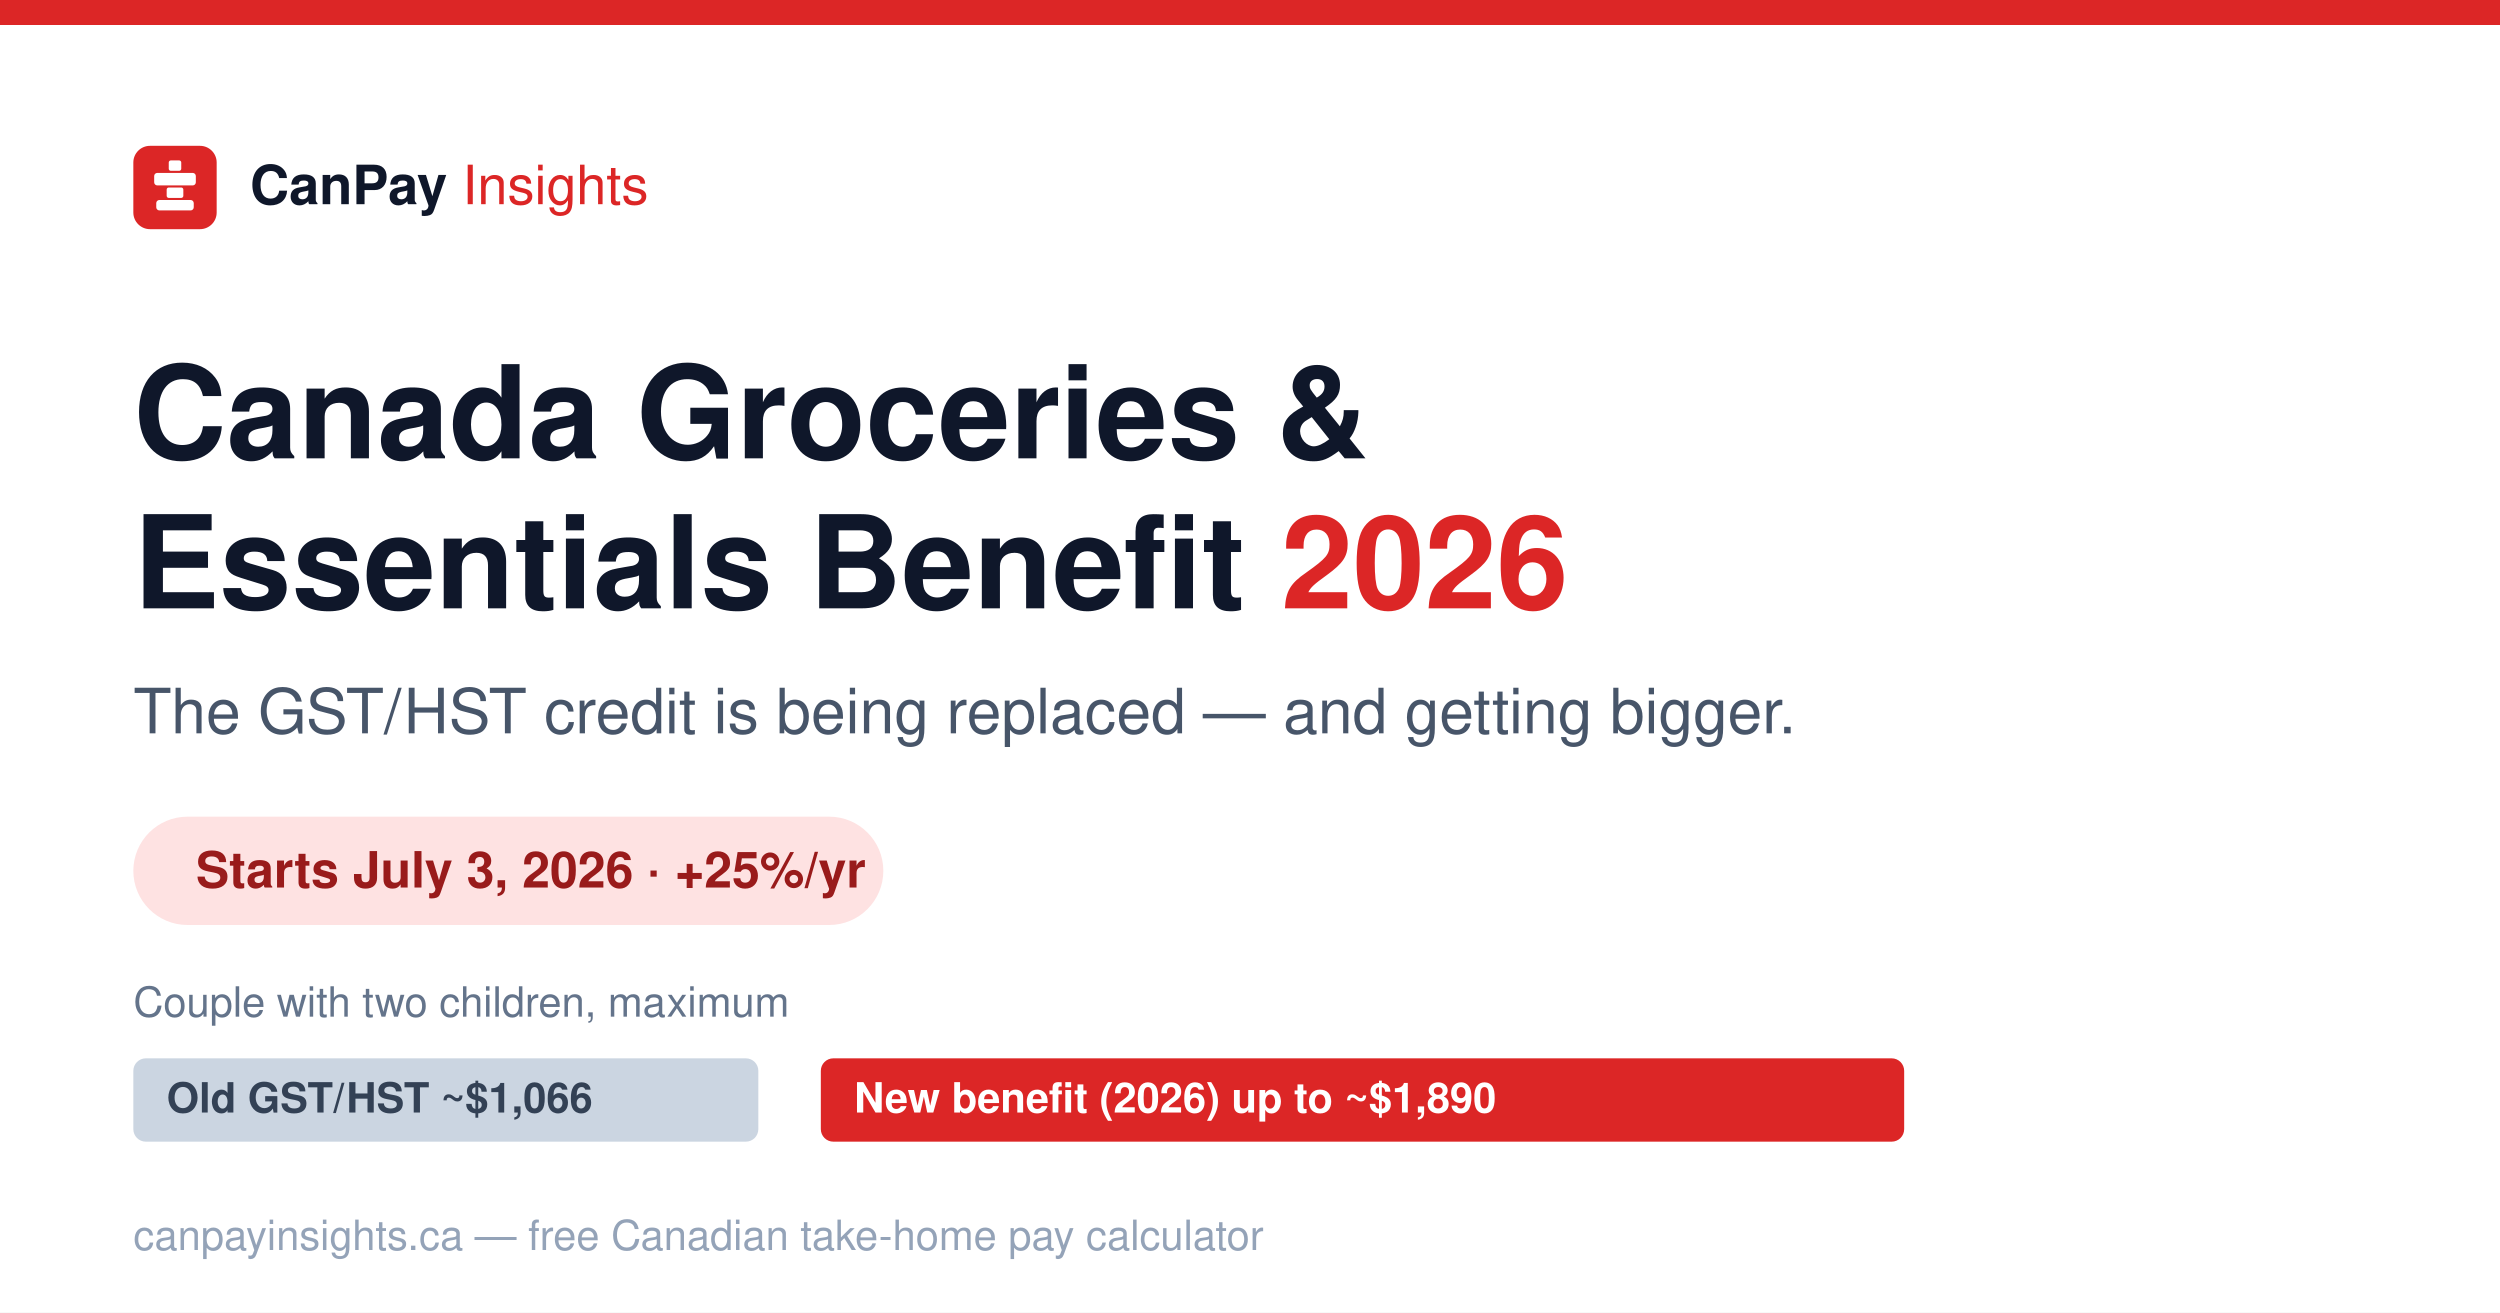
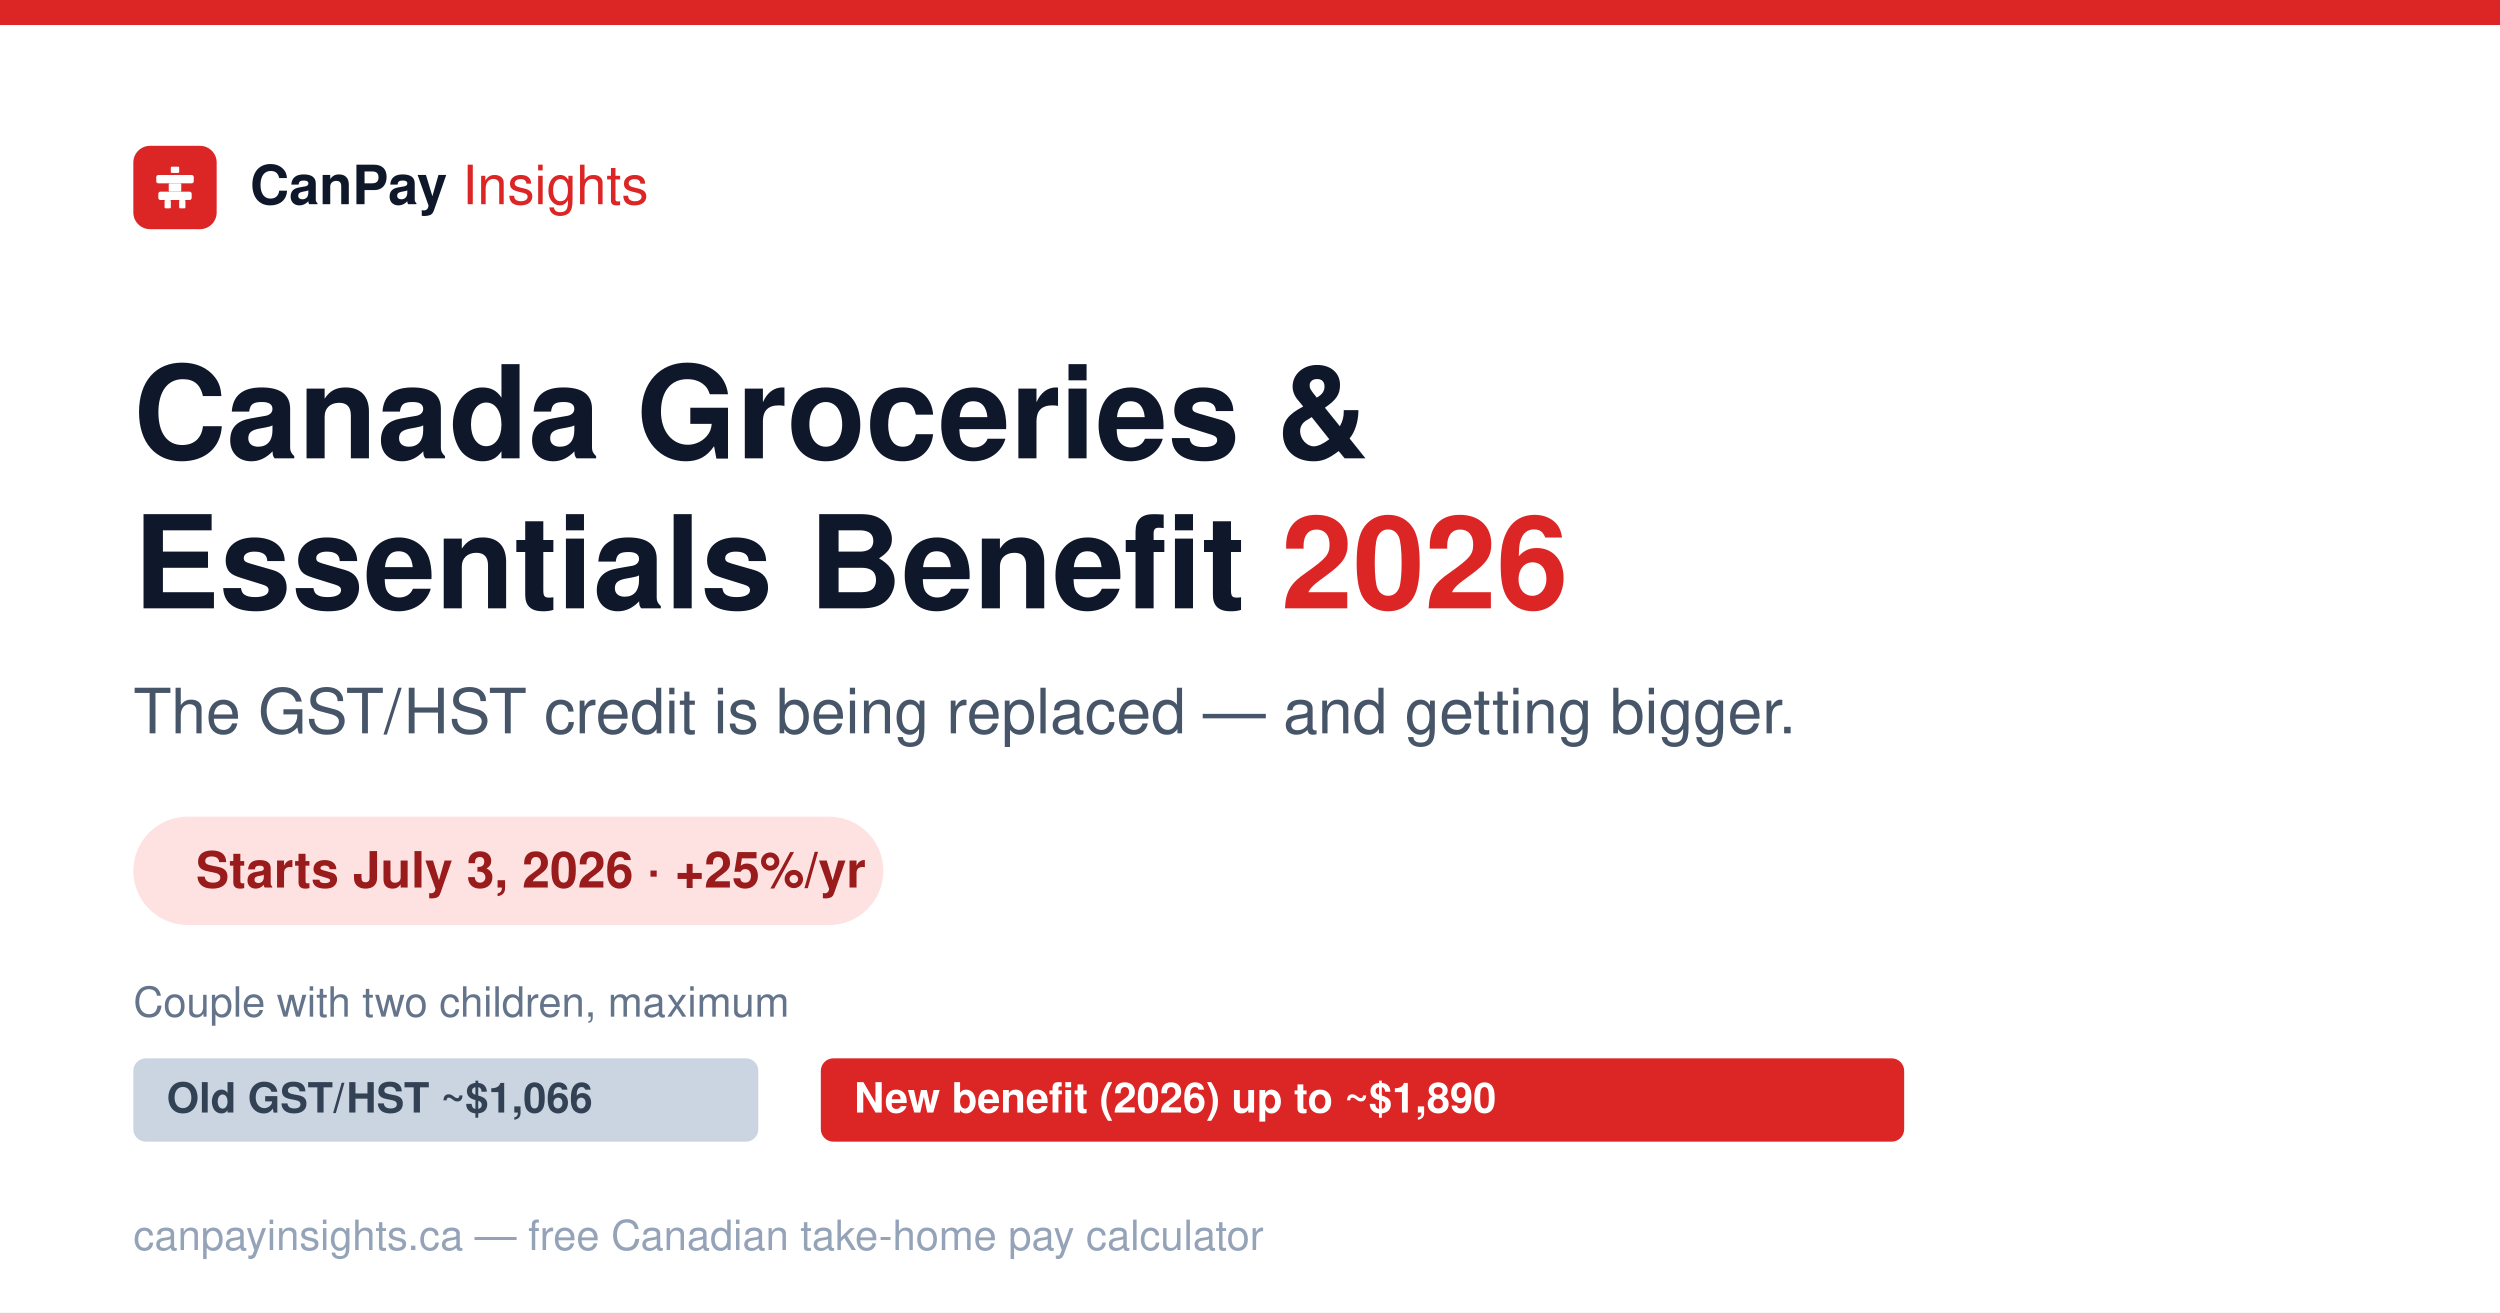
<svg xmlns="http://www.w3.org/2000/svg" width="1200" height="630" viewBox="0 0 1200 630" font-family="Helvetica, Arial, sans-serif">
  <rect width="1200" height="630" fill="#ffffff" />
  <rect width="1200" height="12" fill="#dc2626" />
  <g transform="translate(64, 70)">
    <rect width="40" height="40" rx="8" fill="#dc2626" />
-     <g fill="#ffffff" transform="translate(8,7)">
-       <rect x="9" y="0" width="6" height="5" rx="1" />
-       <rect x="2" y="6" width="20" height="6" rx="1.5" />
-       <rect x="8" y="13" width="8" height="5" rx="1" />
-       <rect x="3" y="19" width="18" height="5" rx="1.5" />
+     <g fill="#ffffff" transform="translate(8,8)">
+       <rect x="10" y="2" width="4" height="3" rx="0.5" />
+       <path d="M4 6h16a1 1 0 0 1 1 1v2a1 1 0 0 1-1 1H4a1 1 0 0 1-1-1V7a1 1 0 0 1 1-1z" />
+       <rect x="9" y="10" width="6" height="4" rx="0.5" />
+       <path d="M5 14h14a1 1 0 0 1 1 1v2a1 1 0 0 1-1 1H5a1 1 0 0 1-1-1v-2a1 1 0 0 1 1-1z" />
+       <rect x="7" y="18" width="3" height="4" rx="0.5" />
+       <rect x="14" y="18" width="3" height="4" rx="0.5" />
    </g>
    <text x="56" y="28" font-size="26" font-weight="bold" fill="#0f172a">CanPay <tspan fill="#dc2626" font-weight="normal">Insights</tspan>
    </text>
  </g>
  <text x="64" y="220" font-size="62" font-weight="bold" fill="#0f172a">Canada Groceries &amp;</text>
  <text x="64" y="292" font-size="62" font-weight="bold" fill="#0f172a">Essentials Benefit <tspan fill="#dc2626">2026</tspan>
  </text>
  <text x="64" y="352" font-size="30" fill="#475569">The GST/HST credit is being replaced — and getting bigger.</text>
  <g transform="translate(64, 392)">
    <rect width="360" height="52" rx="26" fill="#fee2e2" />
    <text x="30" y="34" font-size="24" font-weight="bold" fill="#991b1b">Starts July 3, 2026 · +25%/yr</text>
  </g>
  <g transform="translate(64, 488)">
    <text x="0" y="0" font-size="20" fill="#64748b">Couple with two children, maximum</text>
    <rect x="0" y="20" width="300" height="40" rx="6" fill="#cbd5e1" />
    <text x="16" y="46" font-size="20" font-weight="bold" fill="#334155">Old GST/HST  ~$1,066</text>
    <rect x="330" y="20" width="520" height="40" rx="6" fill="#dc2626" />
    <text x="346" y="46" font-size="20" font-weight="bold" fill="#ffffff">New benefit (2026)  up to ~$1,890</text>
  </g>
  <text x="64" y="600" font-size="20" fill="#94a3b8">canpayinsights.ca — free Canadian take-home pay calculator</text>
</svg>
